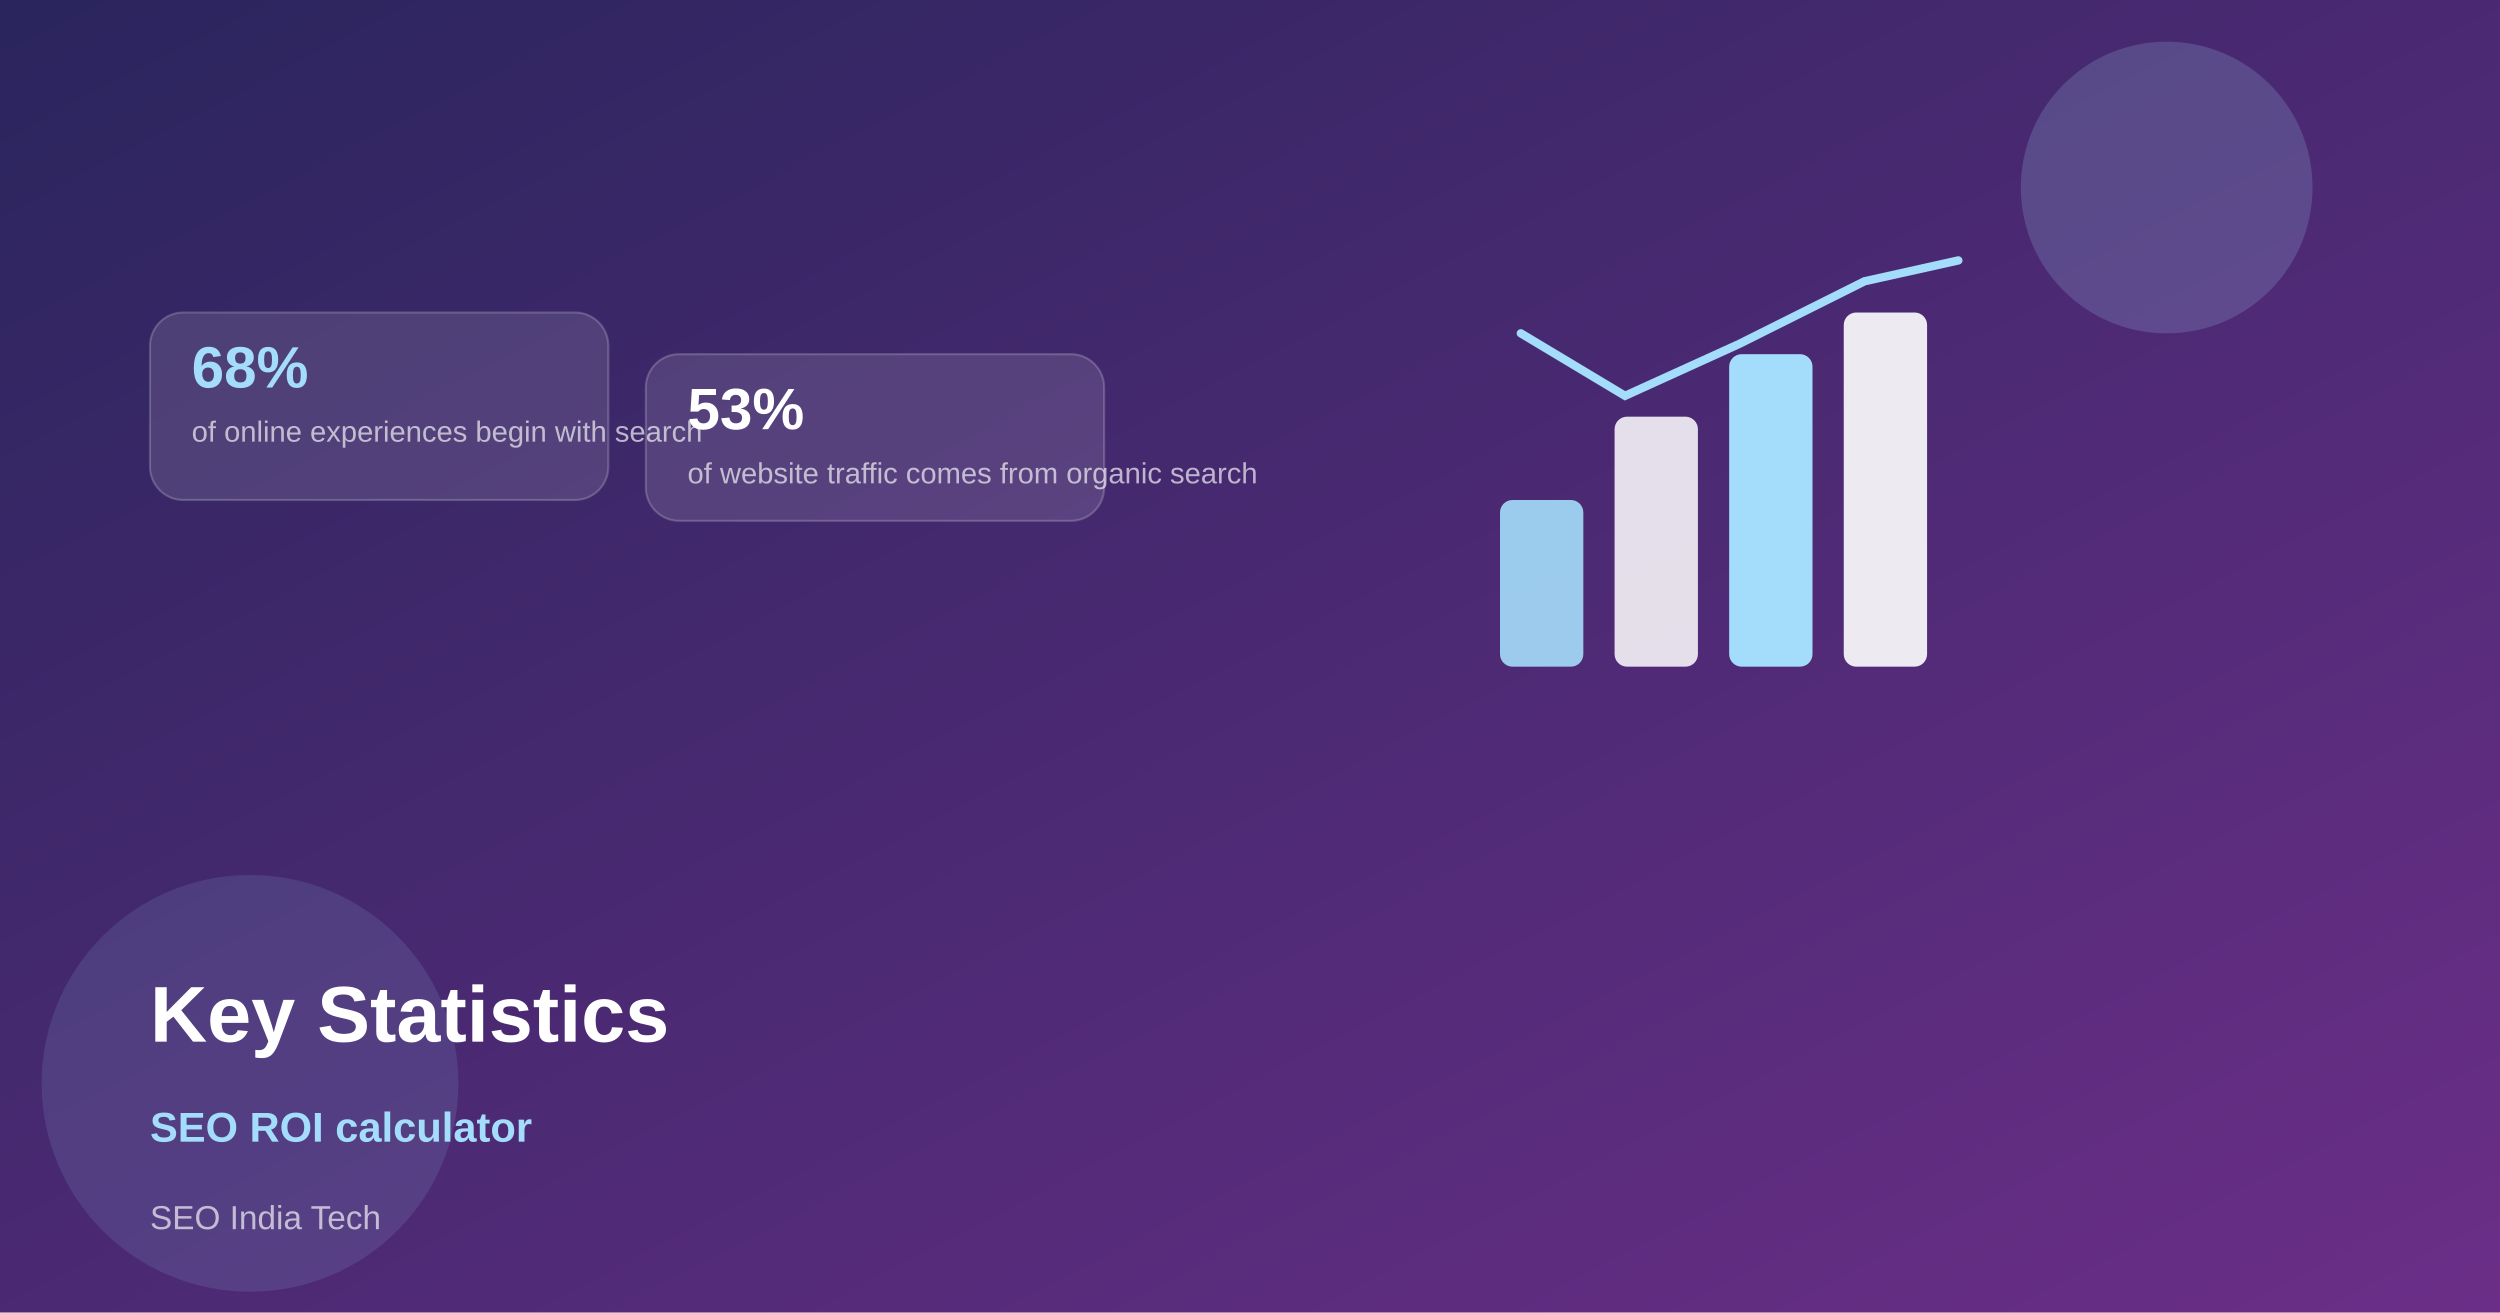
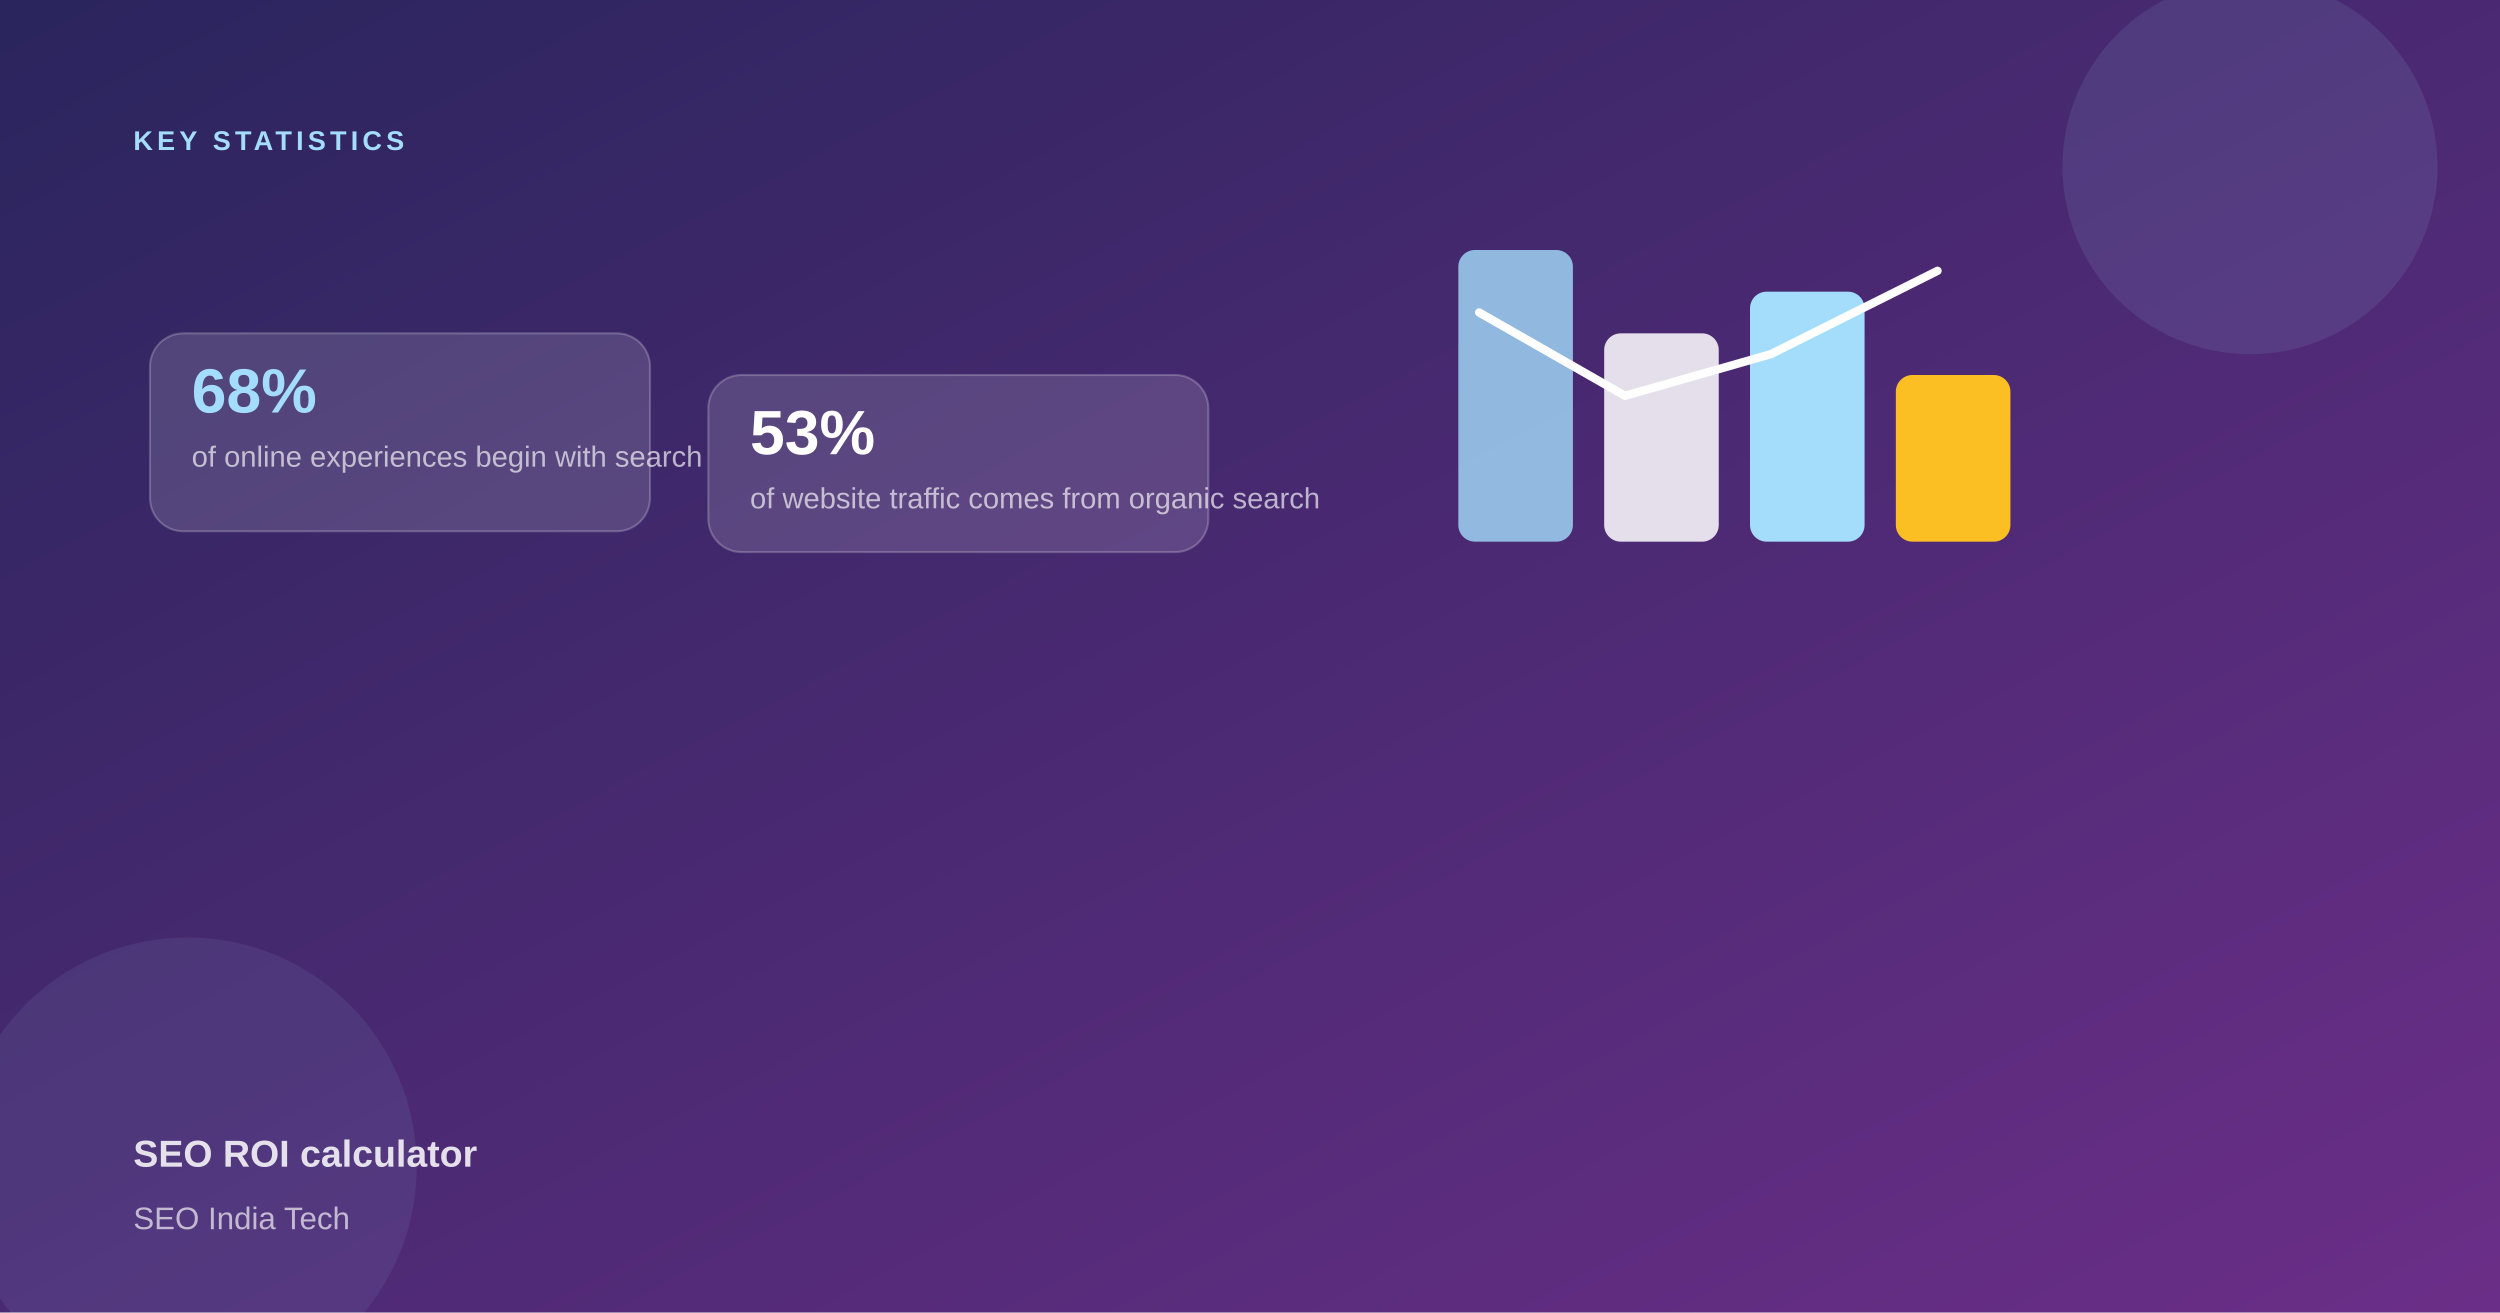
<svg xmlns="http://www.w3.org/2000/svg" width="1200" height="630" viewBox="0 0 1200 630" role="img" aria-label="Key Statistics">
  <defs>
    <linearGradient id="bg-stats-seo-roi-calculator-measure-success" x1="0%" y1="0%" x2="100%" y2="100%">
      <stop offset="0%" stop-color="#2A255D" />
      <stop offset="100%" stop-color="#6B2E88" />
    </linearGradient>
-     <filter id="shadow-stats-seo-roi-calculator-measure-success" x="-20%" y="-20%" width="140%" height="140%">
-       <feDropShadow dx="0" dy="8" stdDeviation="12" flood-color="#000" flood-opacity="0.25" />
+     <filter id="shadow-stats-seo-roi-calculator-measure-success">
+       <feDropShadow dx="0" dy="6" stdDeviation="10" flood-color="#000" flood-opacity="0.22" />
    </filter>
  </defs>
  <rect width="1200" height="630" fill="url(#bg-stats-seo-roi-calculator-measure-success)" />
-   <circle cx="1040" cy="90" r="70" fill="#A4DDFB" opacity="0.18" />
-   <circle cx="120" cy="520" r="100" fill="#A4DDFB" opacity="0.12" />
-   <g transform="translate(720,120)">
-     <rect x="0" y="120" width="40" height="80" rx="6" fill="#A4DDFB" opacity="0.9" />
-     <rect x="55" y="80" width="40" height="120" rx="6" fill="#ffffff" opacity="0.85" />
-     <rect x="110" y="50" width="40" height="150" rx="6" fill="#A4DDFB" />
-     <rect x="165" y="30" width="40" height="170" rx="6" fill="#ffffff" opacity="0.9" />
-     <polyline points="10,40 60,70 115,45 175,15 220,5" fill="none" stroke="#A4DDFB" stroke-width="4" stroke-linecap="round" />
+   <circle cx="1080" cy="80" r="90" fill="#A4DDFB" opacity="0.1" />
+   <circle cx="90" cy="560" r="110" fill="#A4DDFB" opacity="0.08" />
+   <g filter="url(#shadow-card)">
+     <rect x="72" y="160" width="240" height="95" rx="16" fill="rgba(255,255,255,0.14)" stroke="rgba(255,255,255,0.22)" />
+     <text x="92" y="198" fill="#A4DDFB" font-family="Arial,sans-serif" font-size="30" font-weight="700">68%</text>
+     <text x="92" y="224" fill="rgba(255,255,255,0.65)" font-family="Arial,sans-serif" font-size="14">of online experiences begin with search</text>
  </g>
  <g filter="url(#shadow-card)">
-     <rect x="72" y="150" width="220" height="90" rx="16" fill="rgba(255,255,255,0.12)" stroke="rgba(255,255,255,0.2)" />
-     <text x="92" y="186" fill="#A4DDFB" font-family="Arial,sans-serif" font-size="28" font-weight="700">68%</text>
-     <text x="92" y="212" fill="rgba(255,255,255,0.65)" font-family="Arial,sans-serif" font-size="14">of online experiences begin with search</text>
+     <rect x="340" y="180" width="240" height="85" rx="16" fill="rgba(255,255,255,0.14)" stroke="rgba(255,255,255,0.22)" />
+     <text x="360" y="218" fill="#ffffff" font-family="Arial,sans-serif" font-size="30" font-weight="700">53%</text>
+     <text x="360" y="244" fill="rgba(255,255,255,0.65)" font-family="Arial,sans-serif" font-size="14">of website traffic comes from organic search</text>
  </g>
-   <g filter="url(#shadow-card)">
-     <rect x="310" y="170" width="220" height="80" rx="16" fill="rgba(255,255,255,0.12)" stroke="rgba(255,255,255,0.2)" />
-     <text x="330" y="206" fill="#ffffff" font-family="Arial,sans-serif" font-size="28" font-weight="700">53%</text>
-     <text x="330" y="232" fill="rgba(255,255,255,0.65)" font-family="Arial,sans-serif" font-size="14">of website traffic comes from organic search</text>
+   <g transform="translate(700,120)">
+     <rect x="0" y="0" width="55" height="140" rx="8" fill="#A4DDFB" opacity="0.8" />
+     <rect x="70" y="40" width="55" height="100" rx="8" fill="#ffffff" opacity="0.85" />
+     <rect x="140" y="20" width="55" height="120" rx="8" fill="#A4DDFB" />
+     <rect x="210" y="60" width="55" height="80" rx="8" fill="#FBBF24" />
+     <polyline points="10,30 80,70 150,50 230,10" fill="none" stroke="#ffffff" stroke-width="4" stroke-linecap="round" />
  </g>
-   <text x="72" y="500" fill="#ffffff" font-family="Arial,Helvetica,sans-serif" font-size="38" font-weight="700">Key Statistics</text>
-   <text x="72" y="548" fill="#A4DDFB" font-family="Arial,Helvetica,sans-serif" font-size="20" font-weight="600">SEO ROI calculator</text>
-   <text x="72" y="590" fill="rgba(255,255,255,0.65)" font-family="Arial,Helvetica,sans-serif" font-size="16">SEO India Tech</text>
+   <text x="64" y="590" fill="rgba(255,255,255,0.65)" font-family="Arial,Helvetica,sans-serif" font-size="15">SEO India Tech</text>
+   <text x="64" y="72" fill="#A4DDFB" font-family="Arial,sans-serif" font-size="13" font-weight="700" letter-spacing="2">KEY STATISTICS</text>
+   <text x="64" y="560" fill="#ffffff" font-family="Arial,sans-serif" font-size="18" font-weight="600" opacity="0.85">SEO ROI calculator</text>
</svg>
